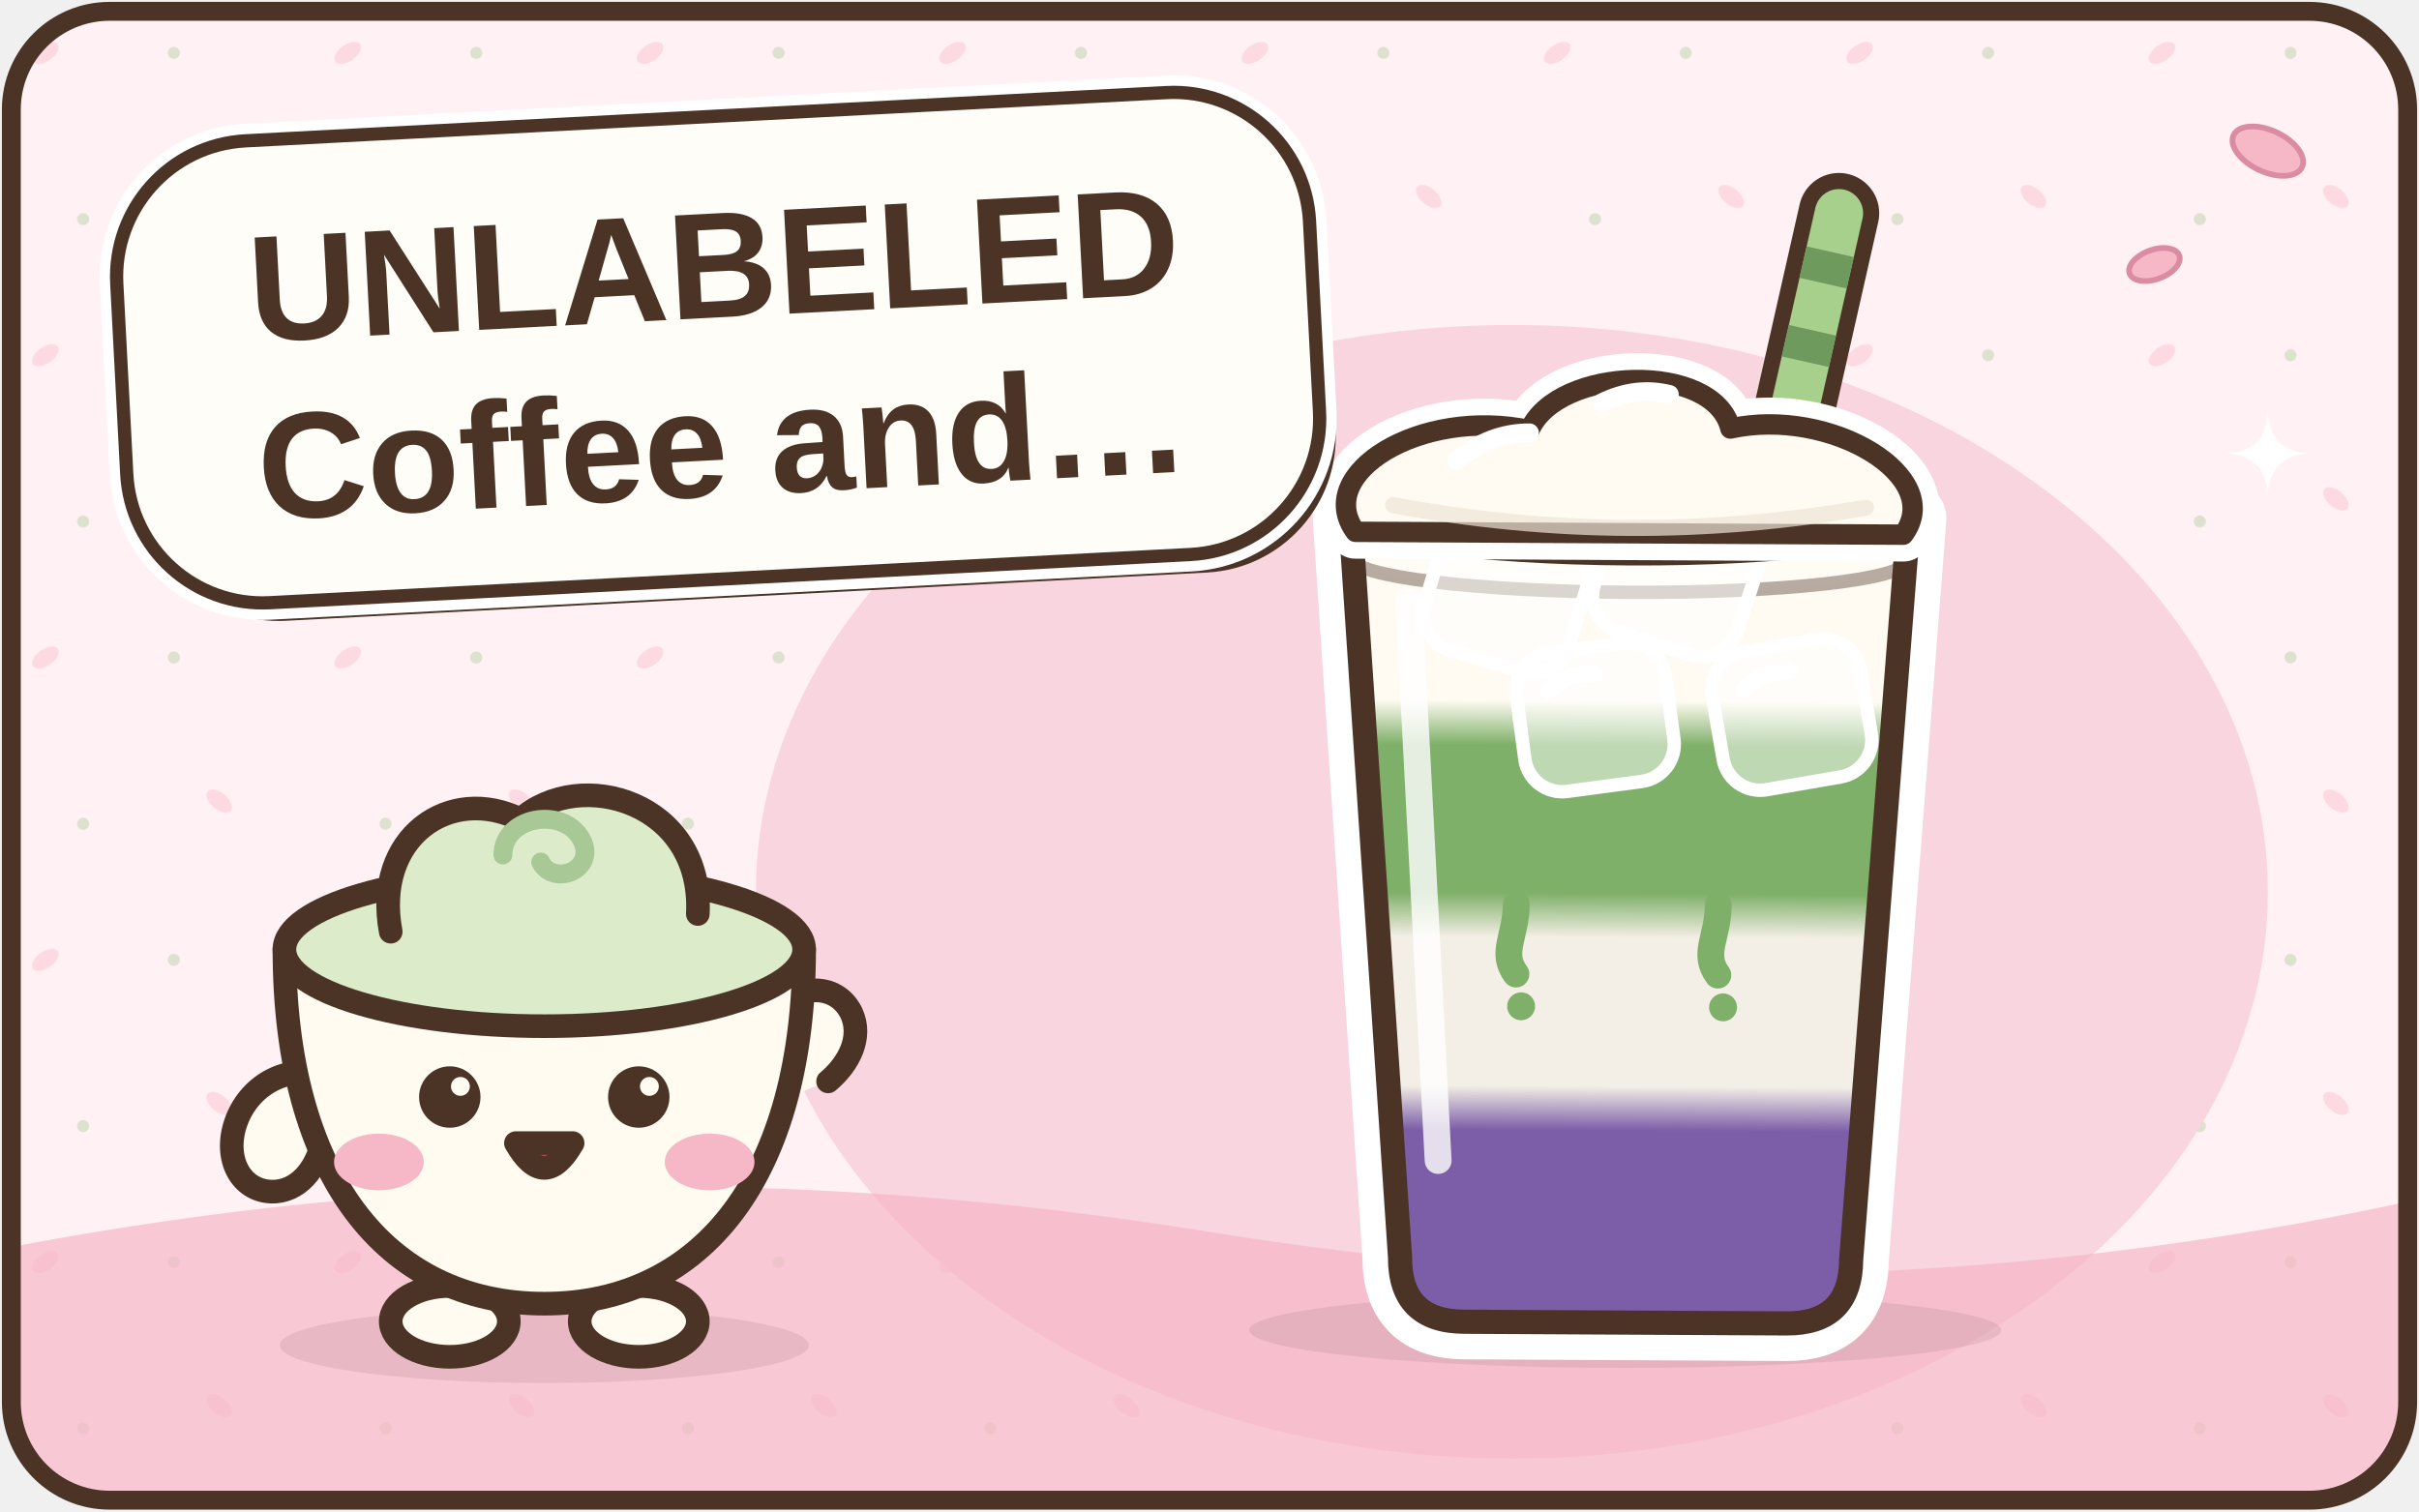
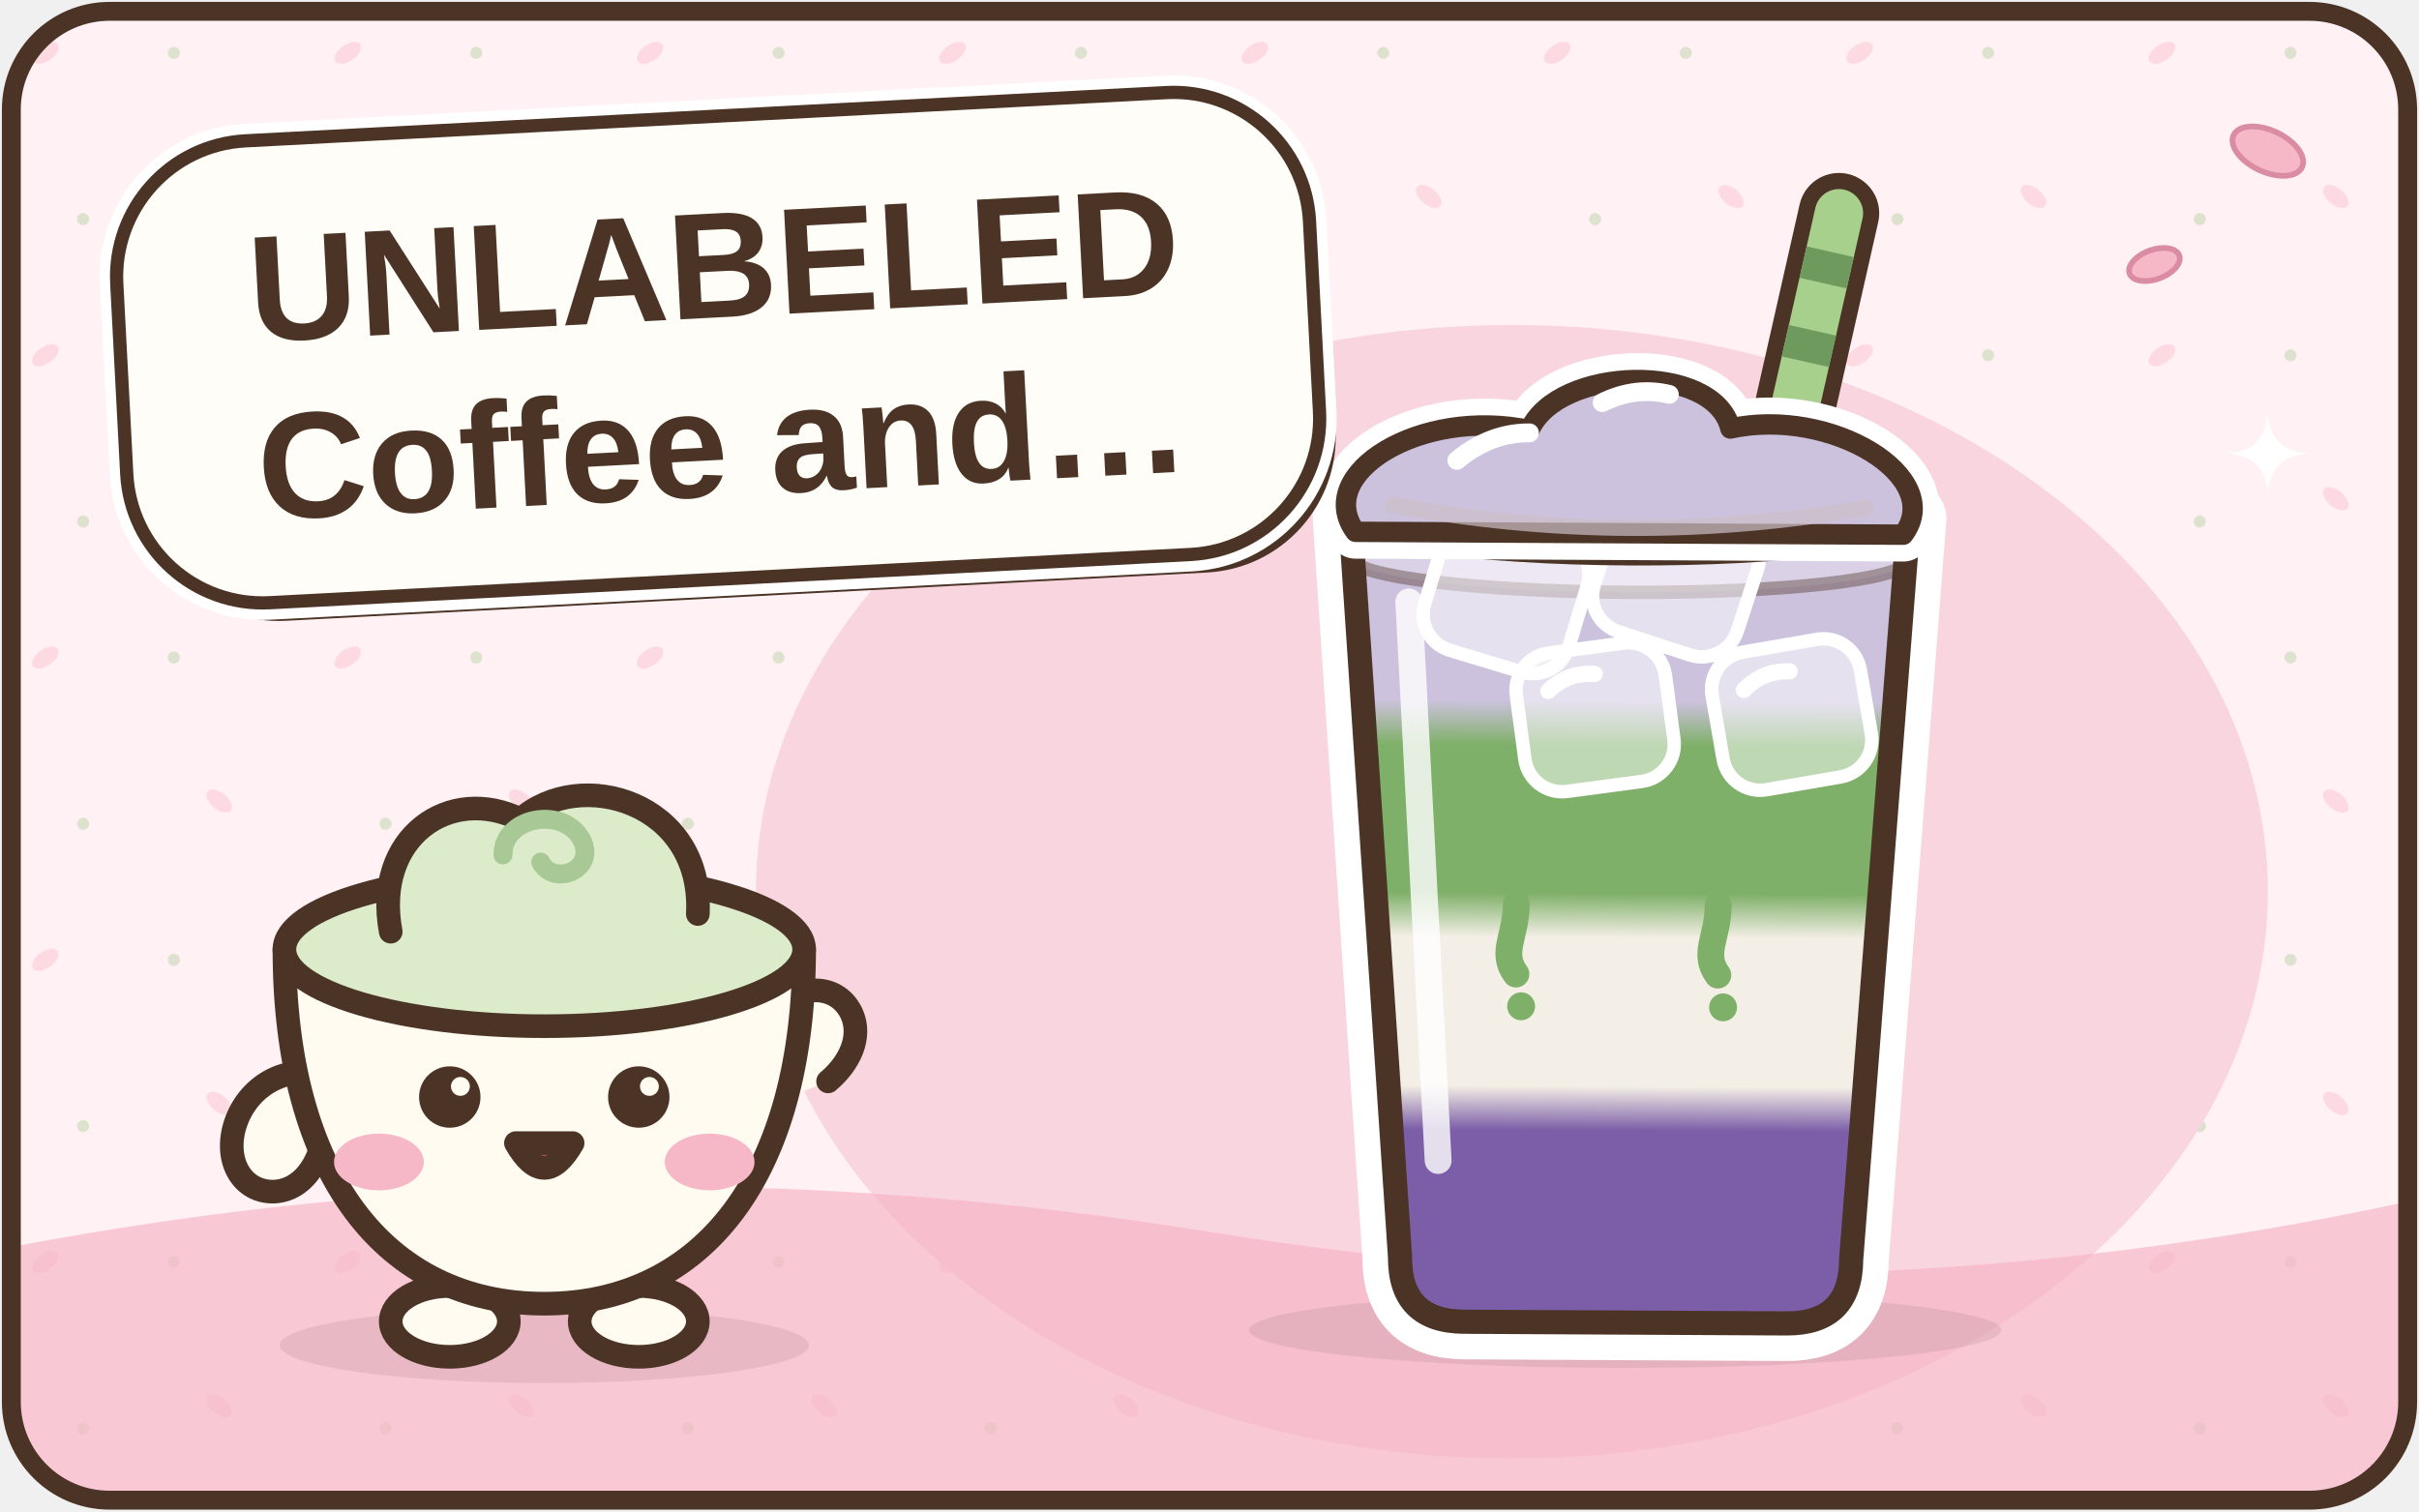
<svg xmlns="http://www.w3.org/2000/svg" viewBox="0 0 640 400" width="640" height="400" class="art-event" role="img" aria-label="UNLABELED Coffee and Matcha" font-family="'M PLUS Rounded 1c', ui-rounded, 'Hiragino Maru Gothic ProN', 'Arial Rounded MT Bold', Nunito, Arial, sans-serif">
  <defs>
    <pattern id="e1eacd4yp" width="80" height="80" patternUnits="userSpaceOnUse">
      <g fill="#F6A3B8" fill-opacity=".3">
        <ellipse cx="12" cy="14" rx="4" ry="2.2" transform="rotate(-35 12 14)" />
        <ellipse cx="58" cy="52" rx="4" ry="2.2" transform="rotate(40 58 52)" />
      </g>
      <g fill="#8CBF7A" fill-opacity=".3">
        <circle cx="46" cy="14" r="1.6" />
        <circle cx="22" cy="58" r="1.6" />
      </g>
    </pattern>
    <linearGradient id="e1eacd4yd0l" gradientUnits="userSpaceOnUse" x1="0" x2="0" y1="-142" y2="-4">
-       <stop offset="0%" stop-color="#FFFBF2" />
-       <stop offset="19%" stop-color="#FFFBF2" />
+       <stop offset="0%" stop-color="#CDC2DE" />
+       <stop offset="19%" stop-color="#CDC2DE" />
      <stop offset="25%" stop-color="#7FB069" />
      <stop offset="45%" stop-color="#7FB069" />
      <stop offset="51%" stop-color="#F4EFE6" />
      <stop offset="71%" stop-color="#F4EFE6" />
      <stop offset="77%" stop-color="#7B5EA7" />
      <stop offset="100%" stop-color="#7B5EA7" />
    </linearGradient>
    <clipPath id="e1eacd4yd0c">
      <path d="M-52 -150L-42 -12Q-42 0 -30 0L30 0Q42 0 42 -12L52 -150Z" />
    </clipPath>
  </defs>
  <rect x="3" y="3" width="634" height="394" rx="26" fill="#FFF1F4" class="art-bg" />
  <rect x="3" y="3" width="634" height="394" rx="26" fill="url(#e1eacd4yp)" />
  <ellipse cx="400" cy="236" rx="200" ry="150" fill="#F9D5DF" />
  <path d="M3 330Q160 300 320 326 T 637 318L637 371Q637 397 611 397L29 397Q3 397 3 371Z" fill="#F6B7C7" opacity="0.7" />
  <ellipse cx="430" cy="352" rx="99.5" ry="10" fill="#4B3426" opacity="0.1" />
  <g transform="translate(430 350) rotate(0.3) scale(1.421)">
    <path d="M-52 -150L-42 -12Q-42 0 -30 0L30 0Q42 0 42 -12L52 -150Z" fill="#FFFFFF" stroke="#FFFFFF" stroke-width="14" stroke-linejoin="round" />
    <path d="M-52 -150L-42 -12Q-42 0 -30 0L30 0Q42 0 42 -12L52 -150Z" fill="#EEF7F3" fill-opacity="0.9" />
    <path d="M-3 -18L38.7 -206.8" fill="none" stroke="#4B3426" stroke-width="15" stroke-linecap="round" stroke-linejoin="round" />
    <path d="M-3 -18L38.7 -206.8" fill="none" stroke="#A8D08D" stroke-width="9" stroke-linecap="round" stroke-linejoin="round" />
    <path d="M-3 -18L38.7 -206.8" fill="none" stroke="#6E9A5E" stroke-width="9" stroke-linecap="butt" stroke-linejoin="round" stroke-dasharray="6 9" />
    <g clip-path="url(#e1eacd4yd0c)">
      <rect x="-80" y="-142" width="160" height="142" fill="url(#e1eacd4yd0l)" />
      <path d="M-20.7 -77.8 c 0 6 -3 9 0 13" fill="none" stroke="#7FB069" stroke-width="5" stroke-linecap="round" stroke-linejoin="round" />
      <circle cx="-19.7" cy="-58.8" r="2.6" fill="#7FB069" />
      <path d="M16.9 -77.8 c 0 6 -3 9 0 13" fill="none" stroke="#7FB069" stroke-width="5" stroke-linecap="round" stroke-linejoin="round" />
      <circle cx="17.9" cy="-58.8" r="2.6" fill="#7FB069" />
-       <ellipse cx="0" cy="-142" rx="51.5" ry="6" fill="#FFFCF5" stroke="#4B3426" stroke-width="2.5" stroke-opacity="0.4" />
+       <ellipse cx="0" cy="-142" rx="51.5" ry="6" fill="#DAD1E6" stroke="#4B3426" stroke-width="2.5" stroke-opacity="0.4" />
      <rect x="-36.9" y="-148.5" width="28" height="26" rx="7" transform="rotate(16.5 -22.9 -135.5)" fill="#FFFFFF" fill-opacity="0.5" stroke="#FFFFFF" stroke-width="2.5" stroke-opacity="1" />
      <path d="M-30.9 -141.5 q 4 -3 9 -2" transform="rotate(16.5 -22.9 -135.5)" fill="none" stroke="#FFFFFF" stroke-width="3" stroke-linecap="round" stroke-linejoin="round" />
      <rect x="-20.2" y="-125.7" width="28" height="26" rx="7" transform="rotate(-7.9 -6.2 -112.7)" fill="#FFFFFF" fill-opacity="0.5" stroke="#FFFFFF" stroke-width="2.5" stroke-opacity="1" />
      <path d="M-14.2 -118.7 q 4 -3 9 -2" transform="rotate(-7.9 -6.2 -112.7)" fill="none" stroke="#FFFFFF" stroke-width="3" stroke-linecap="round" stroke-linejoin="round" />
      <rect x="-5.3" y="-151.9" width="28" height="26" rx="7" transform="rotate(17.8 8.7 -138.9)" fill="#FFFFFF" fill-opacity="0.5" stroke="#FFFFFF" stroke-width="2.5" stroke-opacity="1" />
      <path d="M0.7 -144.9 q 4 -3 9 -2" transform="rotate(17.8 8.7 -138.9)" fill="none" stroke="#FFFFFF" stroke-width="3" stroke-linecap="round" stroke-linejoin="round" />
      <rect x="16.4" y="-126.4" width="28" height="26" rx="7" transform="rotate(-10.1 30.4 -113.4)" fill="#FFFFFF" fill-opacity="0.5" stroke="#FFFFFF" stroke-width="2.5" stroke-opacity="1" />
      <path d="M22.4 -119.4 q 4 -3 9 -2" transform="rotate(-10.1 30.4 -113.4)" fill="none" stroke="#FFFFFF" stroke-width="3" stroke-linecap="round" stroke-linejoin="round" />
    </g>
    <path d="M-35 -30L-41 -134" fill="none" stroke="#FFFFFF" stroke-width="5" stroke-linecap="round" stroke-linejoin="round" opacity="0.8" />
    <path d="M-52 -150L-42 -12Q-42 0 -30 0L30 0Q42 0 42 -12L52 -150" fill="none" stroke="#4B3426" stroke-width="4.5" stroke-linecap="round" stroke-linejoin="round" />
    <ellipse cx="0" cy="-150" rx="52" ry="7" fill="none" stroke="#4B3426" stroke-width="4" />
    <path d="M-51 -147C-59 -157.8 -39 -170.3 -18.7 -166.1C-13.5 -178.1 15.6 -179.1 18.7 -166.6C37.4 -170.8 59 -157.8 51 -147Z" fill="#FFFFFF" stroke="#FFFFFF" stroke-width="10" stroke-linejoin="round" />
-     <path d="M-51 -147C-59 -157.8 -39 -170.3 -18.7 -166.1C-13.5 -178.1 15.6 -179.1 18.7 -166.6C37.4 -170.8 59 -157.8 51 -147Z" fill="#FFFBF2" stroke="#4B3426" stroke-width="3.8" stroke-linejoin="round" />
-     <path d="M-44 -152Q0 -144 44 -152" fill="none" stroke="#ECE4D5" stroke-width="3" stroke-linecap="round" stroke-linejoin="round" opacity="0.7" />
+     <path d="M-51 -147C-59 -157.8 -39 -170.3 -18.7 -166.1C-13.5 -178.1 15.6 -179.1 18.7 -166.6C37.4 -170.8 59 -157.8 51 -147Z" fill="#CDC2DE" stroke="#4B3426" stroke-width="3.8" stroke-linejoin="round" />
+     <path d="M-44 -152Q0 -144 44 -152" fill="none" stroke="#CCBFC8" stroke-width="3" stroke-linecap="round" stroke-linejoin="round" opacity="0.7" />
    <path d="M-32.2 -160.4 q 6.2 -5.2 13.5 -5.2M-5.2 -171.3 q 6.2 -3.1 12.5 -1.6" fill="none" stroke="#FFFFFF" stroke-width="3.5" stroke-linecap="round" stroke-linejoin="round" />
  </g>
  <ellipse cx="144" cy="356" rx="70" ry="10" fill="#4B3426" opacity="0.1" />
  <g transform="translate(44 170) scale(3.125)">
    <path class="m-o m-c m-arm-l" stroke="#4B3426" stroke-width="2" stroke-linejoin="round" stroke-linecap="round" fill="#FFFBF0" d="M12.5 36.5c-3-.5-6 1.5-6.8 4.8-.7 3 1 5.4 3.6 5.2 2.2-.2 3.6-2.3 4-4.6" />
    <g transform="rotate(-120 52 38)">
      <path class="m-o m-c m-arm-r" stroke="#4B3426" stroke-width="2" stroke-linejoin="round" stroke-linecap="round" fill="#FFFBF0" d="M51.5 36.5c3-.5 6 1.5 6.8 4.8.7 3-1 5.4-3.6 5.2-2.2-.2-3.6-2.3-4-4.6" />
    </g>
    <g class="m-feet">
      <ellipse class="m-o m-c m-foot-l" stroke="#4B3426" stroke-width="2" stroke-linejoin="round" stroke-linecap="round" fill="#FFFBF0" cx="24" cy="57.5" rx="5" ry="3" />
      <ellipse class="m-o m-c m-foot-r" stroke="#4B3426" stroke-width="2" stroke-linejoin="round" stroke-linecap="round" fill="#FFFBF0" cx="40" cy="57.5" rx="5" ry="3" />
    </g>
    <path class="m-o m-c m-cup" stroke="#4B3426" stroke-width="2" stroke-linejoin="round" stroke-linecap="round" fill="#FFFBF0" d="M10 26c0 19 8.5 30 22 30s22-11 22-30z" />
    <g class="m-foamg">
      <ellipse class="m-o m-f" stroke="#4B3426" stroke-width="2" stroke-linejoin="round" stroke-linecap="round" fill="#DCEBC9" cx="32" cy="26" rx="22" ry="6.5" />
      <path class="m-o m-f" stroke="#4B3426" stroke-width="2" stroke-linejoin="round" stroke-linecap="round" fill="#DCEBC9" d="M19 24.5c-1.5-8 5-12.5 11-9.5 5-4.5 15.5-1.5 15 8" />
      <path class="m-s" fill="none" stroke="#A8C996" stroke-width="1.6" stroke-linecap="round" d="M28.5 18c0-3.4 5.5-4.2 6.8-1 .9 2.4-2.6 3.6-3.6 1.6" />
    </g>
    <g class="m-look">
      <g class="m-eyes">
        <circle class="m-ink" fill="#4B3426" cx="24" cy="38.5" r="2.6" />
        <circle class="m-ink" fill="#4B3426" cx="40" cy="38.5" r="2.6" />
        <circle class="m-hi" fill="#FFFBF0" cx="24.9" cy="37.6" r=".8" />
        <circle class="m-hi" fill="#FFFBF0" cx="40.9" cy="37.6" r=".8" />
      </g>
    </g>
    <ellipse class="m-blush" fill="#F6B7C7" cx="18" cy="44" rx="3.8" ry="2.4" />
    <ellipse class="m-blush" fill="#F6B7C7" cx="46" cy="44" rx="3.8" ry="2.4" />
    <path class="m-o m-in m-mouth" stroke="#4B3426" stroke-width="2" stroke-linejoin="round" stroke-linecap="round" fill="#B4535F" d="M29.6 42.4q2.4 4.2 4.8 0z" />
  </g>
  <ellipse cx="600" cy="40" rx="10" ry="5.5" transform="rotate(25 600 40)" fill="#F6B7C7" stroke="#D98CA2" stroke-width="1.5" />
  <ellipse cx="570" cy="70" rx="7" ry="3.9" transform="rotate(-20 570 70)" fill="#F6B7C7" stroke="#D98CA2" stroke-width="1.5" />
  <ellipse cx="250" cy="120" rx="6" ry="3.3" transform="rotate(40 250 120)" fill="#F6B7C7" stroke="#D98CA2" stroke-width="1.5" />
  <path d="M600 108Q600 120 612 120Q600 120 600 132Q600 120 588 120Q600 120 600 108Z" fill="#FFFFFF" />
  <path d="M256 51Q256 60 265 60Q256 60 256 69Q256 60 247 60Q256 60 256 51Z" fill="#FFFFFF" />
  <path d="M64 112Q64 120 72 120Q64 120 64 128Q64 120 56 120Q64 120 64 112Z" fill="#FFFFFF" />
  <g transform="rotate(-3 190 92)">
    <rect x="36" y="35.8" width="316" height="122.4" rx="36" fill="#4B3426" />
    <rect x="32" y="30.8" width="316" height="122.4" rx="36" fill="#FFFDF7" stroke="#FFFFFF" stroke-width="9" paint-order="stroke" />
    <rect x="32" y="30.8" width="316" height="122.4" rx="36" fill="none" stroke="#4B3426" stroke-width="3.5" />
    <text x="190" y="84" font-size="40" font-weight="800" text-anchor="middle" fill="#4B3426">UNLABELED</text>
    <text x="190" y="131.2" font-size="40" font-weight="800" text-anchor="middle" fill="#4B3426">Coffee and…</text>
  </g>
  <rect x="3" y="3" width="634" height="394" rx="26" fill="none" stroke="#4B3426" stroke-width="5" />
</svg>
